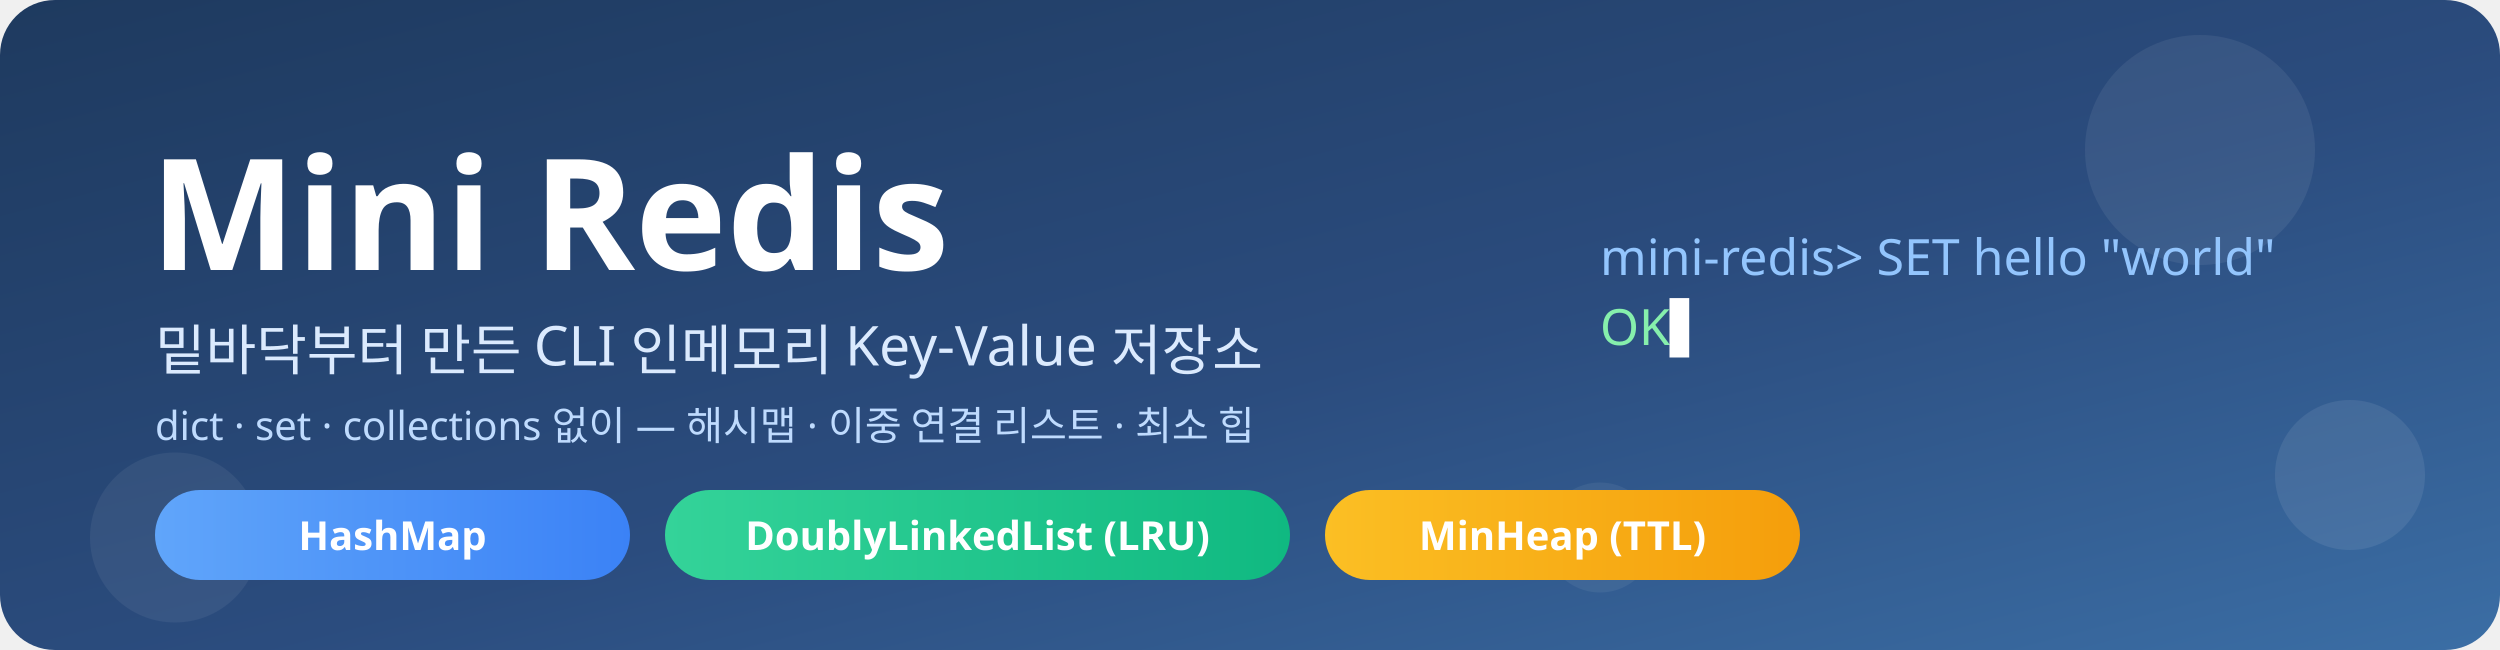
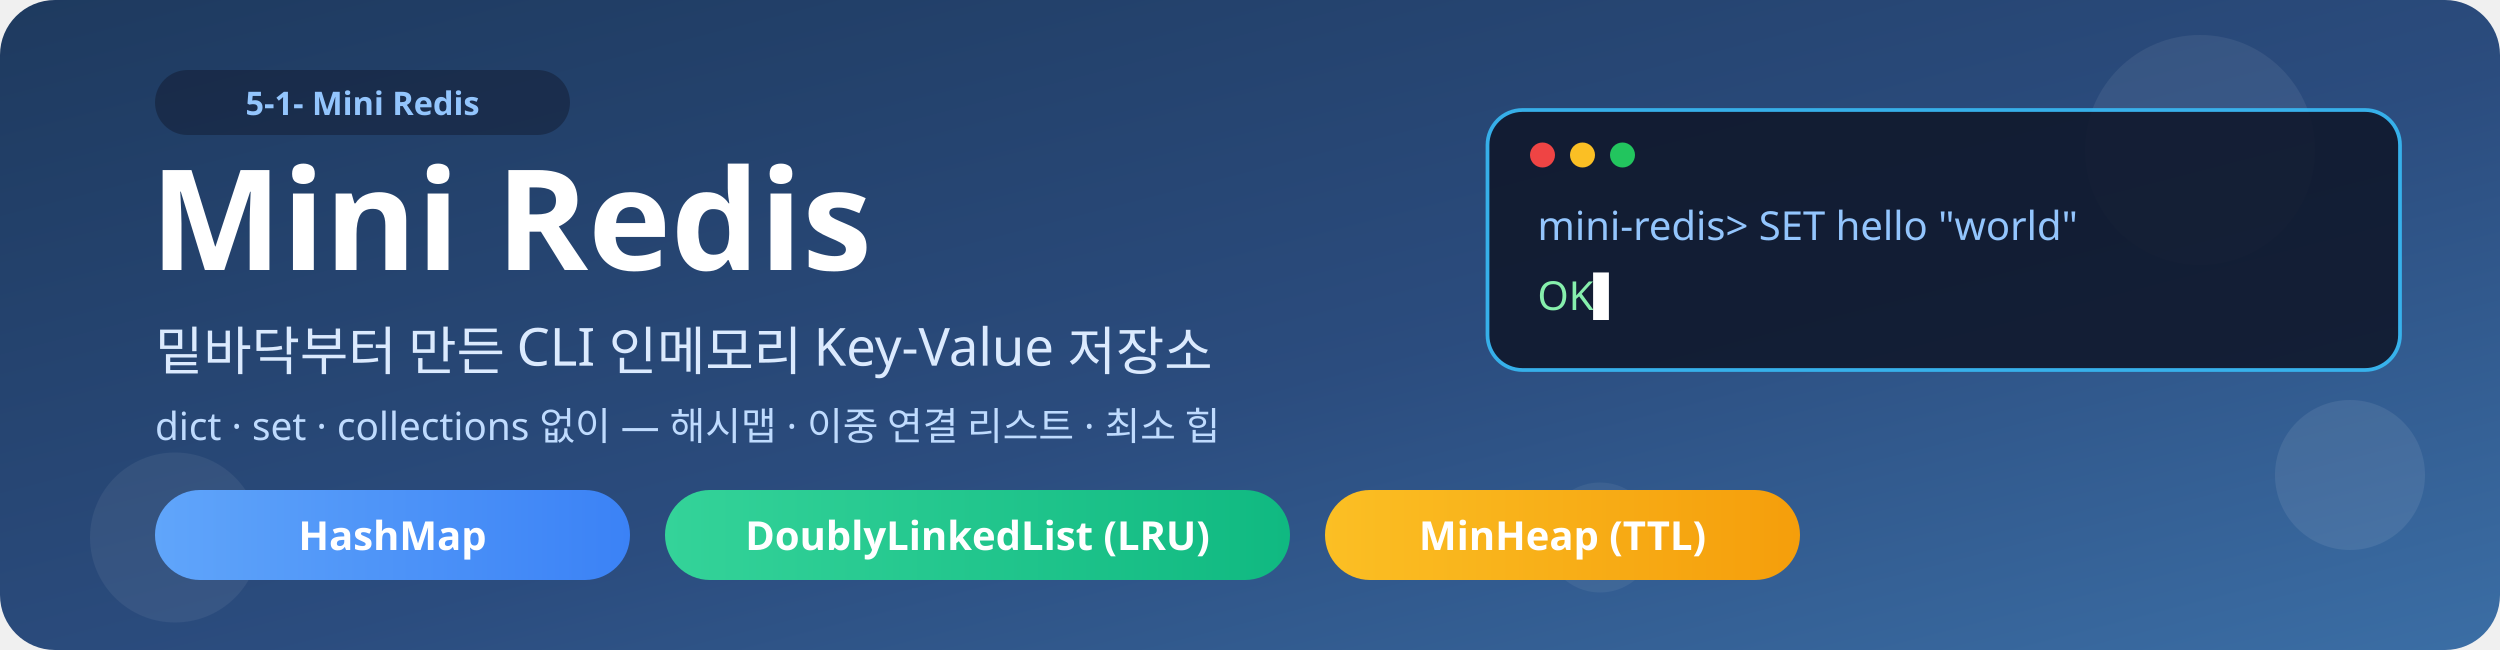
<svg xmlns="http://www.w3.org/2000/svg" viewBox="0 0 1000 260" width="1000" height="260" role="img" aria-label="Mini Redis banner">
  <defs>
    <linearGradient id="bg" x1="0" y1="0" x2="1" y2="1">
      <stop offset="0" stop-color="#1e3a5f" />
      <stop offset="0.55" stop-color="#2b4c7e" />
      <stop offset="1" stop-color="#3b6ea5" />
    </linearGradient>
    <linearGradient id="chipA" x1="0" x2="1">
      <stop offset="0" stop-color="#60a5fa" />
      <stop offset="1" stop-color="#3b82f6" />
    </linearGradient>
    <linearGradient id="chipB" x1="0" x2="1">
      <stop offset="0" stop-color="#34d399" />
      <stop offset="1" stop-color="#10b981" />
    </linearGradient>
    <linearGradient id="chipC" x1="0" x2="1">
      <stop offset="0" stop-color="#fbbf24" />
      <stop offset="1" stop-color="#f59e0b" />
    </linearGradient>
  </defs>
  <style>
    text { font-family: "Segoe UI", "Malgun Gothic", "Apple SD Gothic Neo", "Noto Sans KR", sans-serif; }
    .float1 { animation: f1 6s ease-in-out infinite; }
    .float2 { animation: f2 7.5s ease-in-out infinite; }
    .float3 { animation: f3 9s ease-in-out infinite; }
    .chip { animation: pop 4s ease-in-out infinite; transform-box: fill-box; transform-origin: center; }
    .c2 { animation-delay: .5s; } .c3 { animation-delay: 1s; }
    .cursor { animation: blink 1.1s steps(1) infinite; }
    @keyframes f1 { 0%,100% { transform: translateY(0); } 50% { transform: translateY(-14px); } }
    @keyframes f2 { 0%,100% { transform: translateY(0); } 50% { transform: translateY(12px); } }
    @keyframes f3 { 0%,100% { transform: translateX(0); } 50% { transform: translateX(16px); } }
    @keyframes pop { 0%,100% { transform: scale(1); } 50% { transform: scale(1.06); } }
    @keyframes blink { 50% { opacity: 0; } }
  </style>
  <rect width="1000" height="260" rx="22" fill="url(#bg)" />
  <circle class="float1" cx="880" cy="60" r="46" fill="#ffffff" opacity="0.07" />
  <circle class="float2" cx="940" cy="190" r="30" fill="#ffffff" opacity="0.08" />
  <circle class="float3" cx="640" cy="215" r="22" fill="#ffffff" opacity="0.06" />
  <circle class="float2" cx="70" cy="215" r="34" fill="#ffffff" opacity="0.06" />
-   <text x="60" y="108" font-size="62" font-weight="800" fill="#ffffff">Mini Redis</text>
-   <text x="62" y="148" font-size="22" fill="#dbeafe">밑바닥부터 만든 CLI 인메모리 Key-Value 저장소</text>
-   <text x="62" y="176" font-size="16" fill="#bfdbfe">dict · set · collections 없이 — 해시맵 · 이중 연결 리스트 · 최소 힙</text>
+   <rect x="62" y="28" width="166" height="26" rx="13" fill="#0f172a" opacity="0.45" />
+   <text x="62" y="46" font-size="13" font-weight="700" fill="#93c5fd" text-anchor="middle" dx="83">5-1- Mini Redis</text>
+   <text x="60" y="108" font-size="56" font-weight="800" fill="#ffffff">Mini Redis</text>
+   <text x="62" y="148" font-size="21" fill="#dbeafe">밑바닥부터 만든 CLI 인메모리 Key-Value 저장소</text>
+   <text x="62" y="176" font-size="15.5" fill="#bfdbfe">dict · set · collections 없이 — 해시맵 · 이중 연결 리스트 · 최소 힙</text>
  <g class="chip">
    <rect x="62" y="196" width="190" height="36" rx="18" fill="url(#chipA)" />
    <text x="157" y="220" font-size="16" font-weight="700" fill="#fff" text-anchor="middle">HashMap</text>
  </g>
  <g class="chip c2">
    <rect x="266" y="196" width="250" height="36" rx="18" fill="url(#chipB)" />
    <text x="391" y="220" font-size="16" font-weight="700" fill="#fff" text-anchor="middle">DoublyLinkedList (LRU)</text>
  </g>
  <g class="chip c3">
    <rect x="530" y="196" width="190" height="36" rx="18" fill="url(#chipC)" />
    <text x="625" y="220" font-size="16" font-weight="700" fill="#fff" text-anchor="middle">MinHeap (TTL)</text>
  </g>
-   <text x="640" y="110" font-size="20" fill="#93c5fd" font-family="Consolas, monospace">mini-redis&gt; SET hello "world"</text>
-   <text x="640" y="138" font-size="20" fill="#86efac" font-family="Consolas, monospace">OK<tspan class="cursor" fill="#fff"> ▌</tspan>
+   <rect x="595" y="44" width="365" height="104" rx="14" fill="#0f172a" stroke="#38bdf8" stroke-width="1.5" opacity="0.88" />
+   <circle cx="617" cy="62" r="5" fill="#ef4444" />
+   <circle cx="633" cy="62" r="5" fill="#fbbf24" />
+   <circle cx="649" cy="62" r="5" fill="#22c55e" />
+   <text x="615" y="96" font-size="16" fill="#93c5fd" font-family="Consolas, monospace">mini-redis&gt; SET hello "world"</text>
+   <text x="615" y="124" font-size="16" fill="#86efac" font-family="Consolas, monospace">OK<tspan class="cursor" fill="#fff"> ▌</tspan>
  </text>
</svg>
